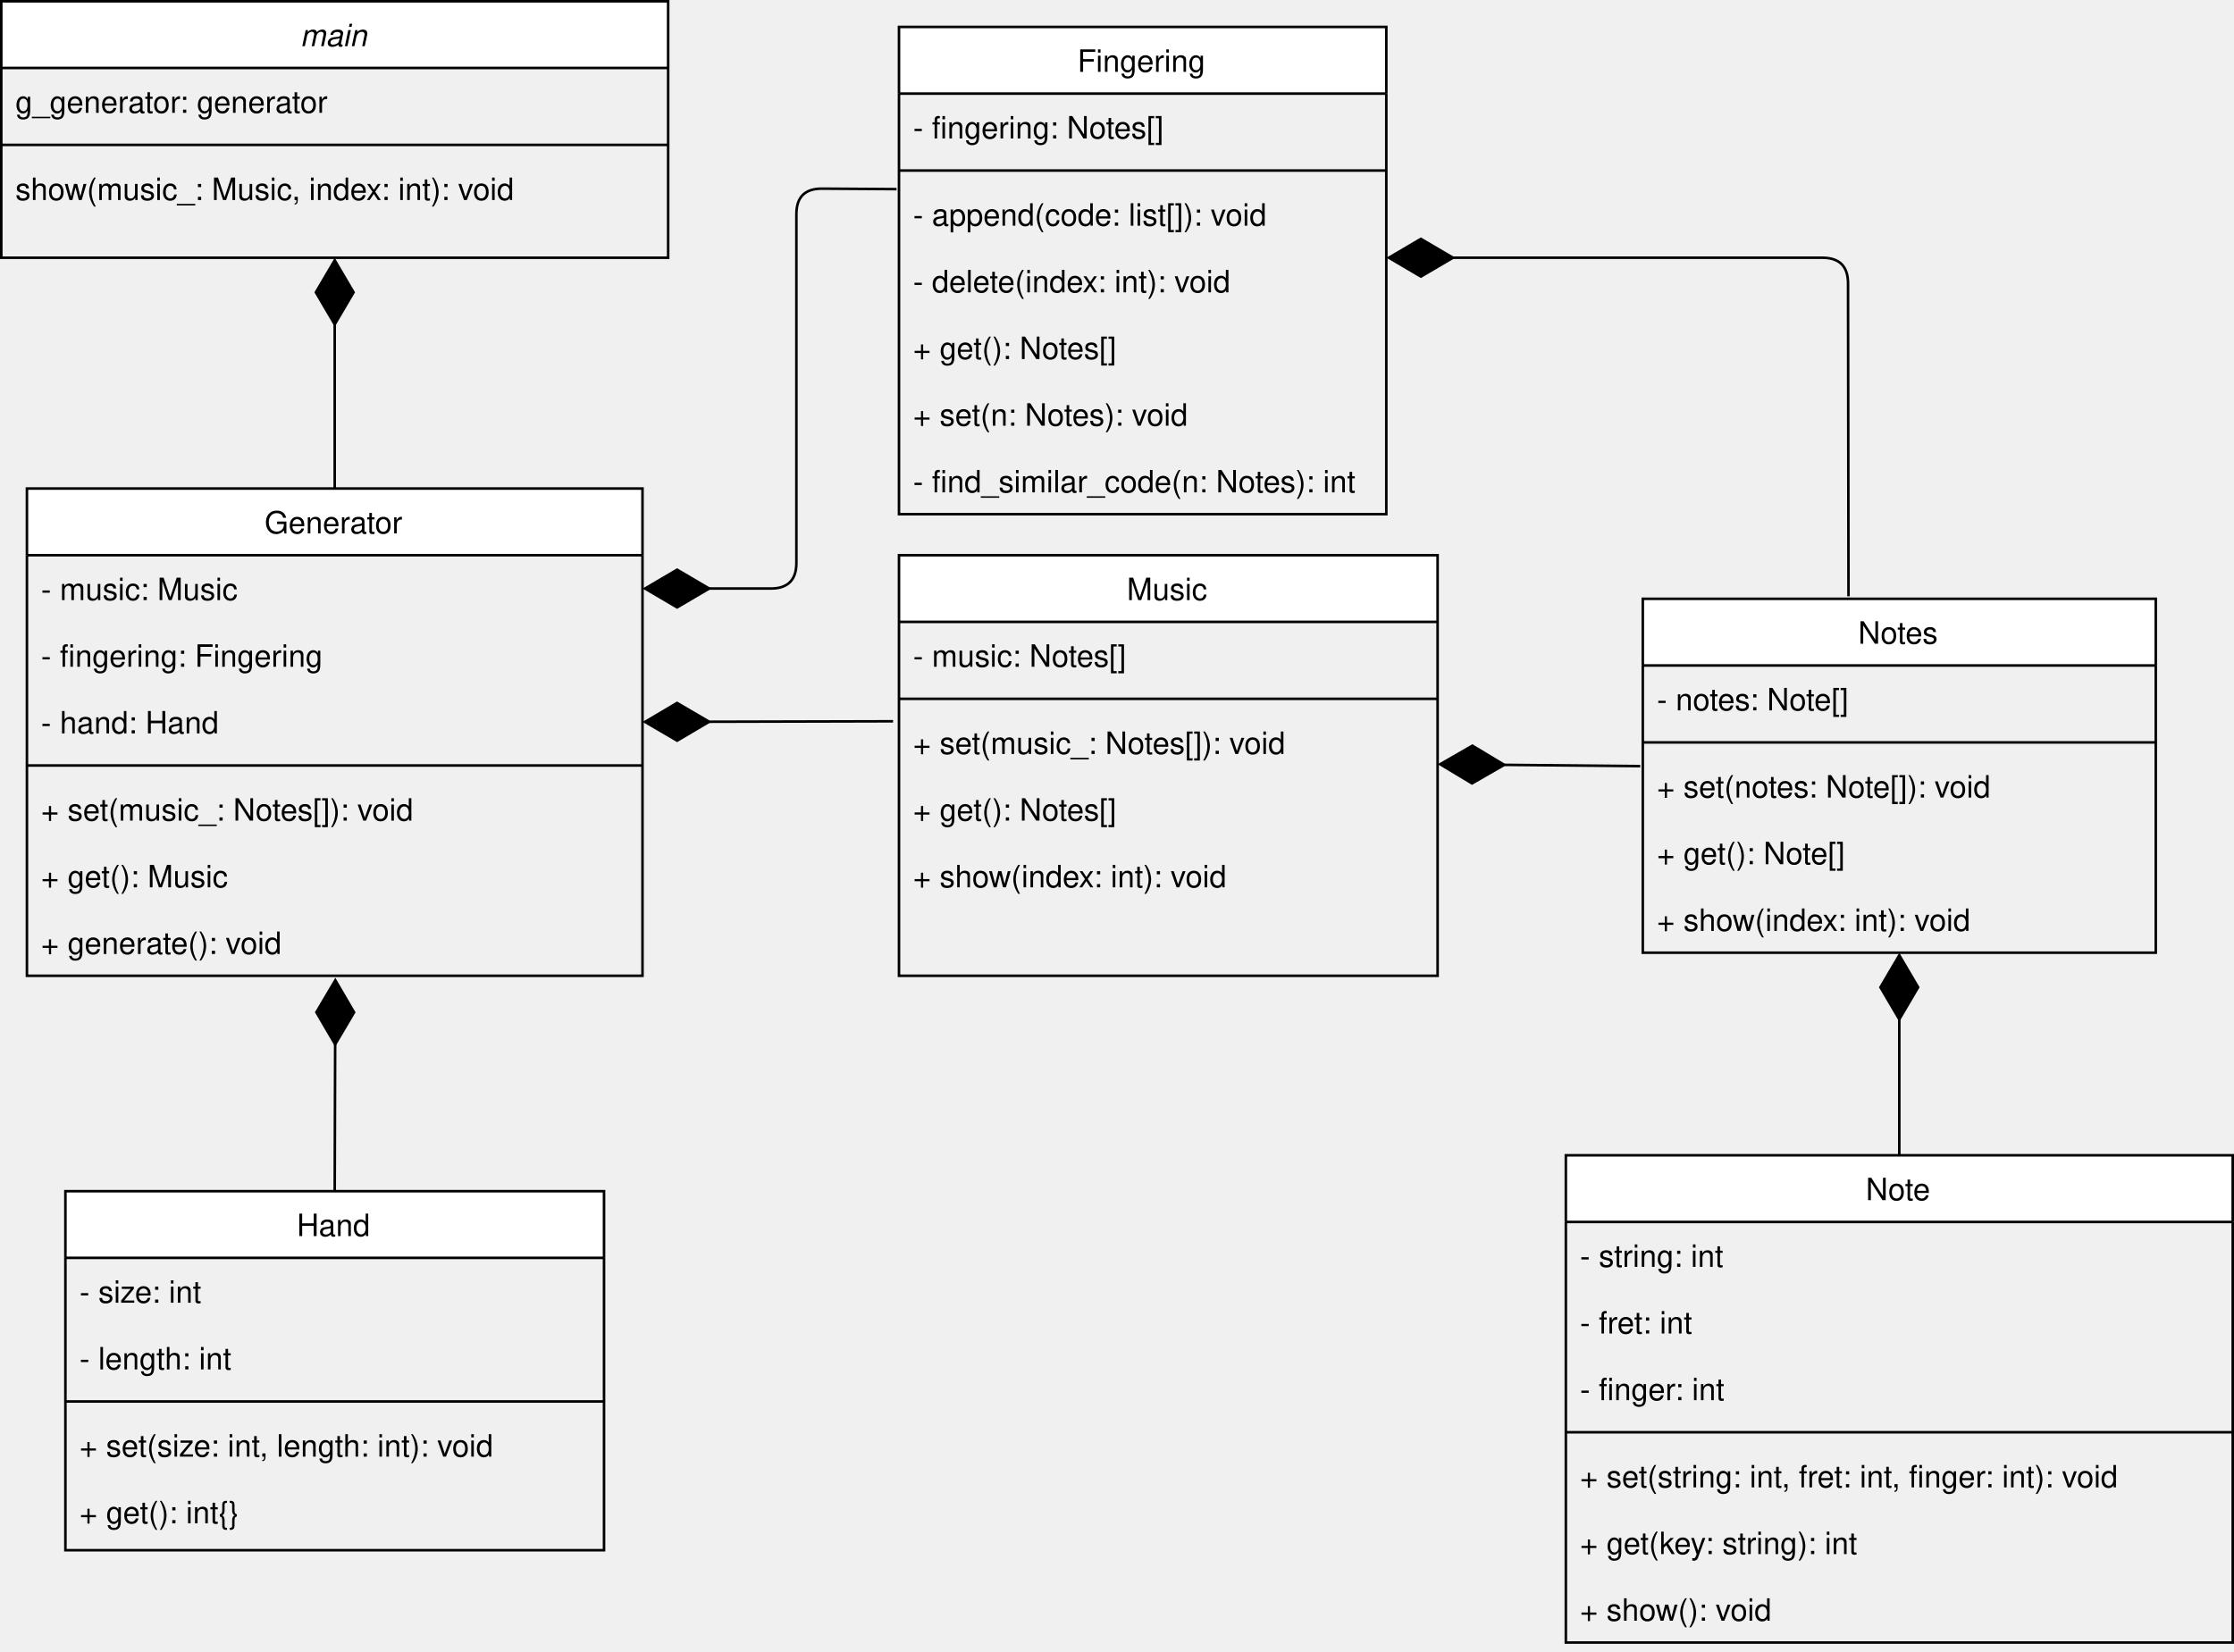
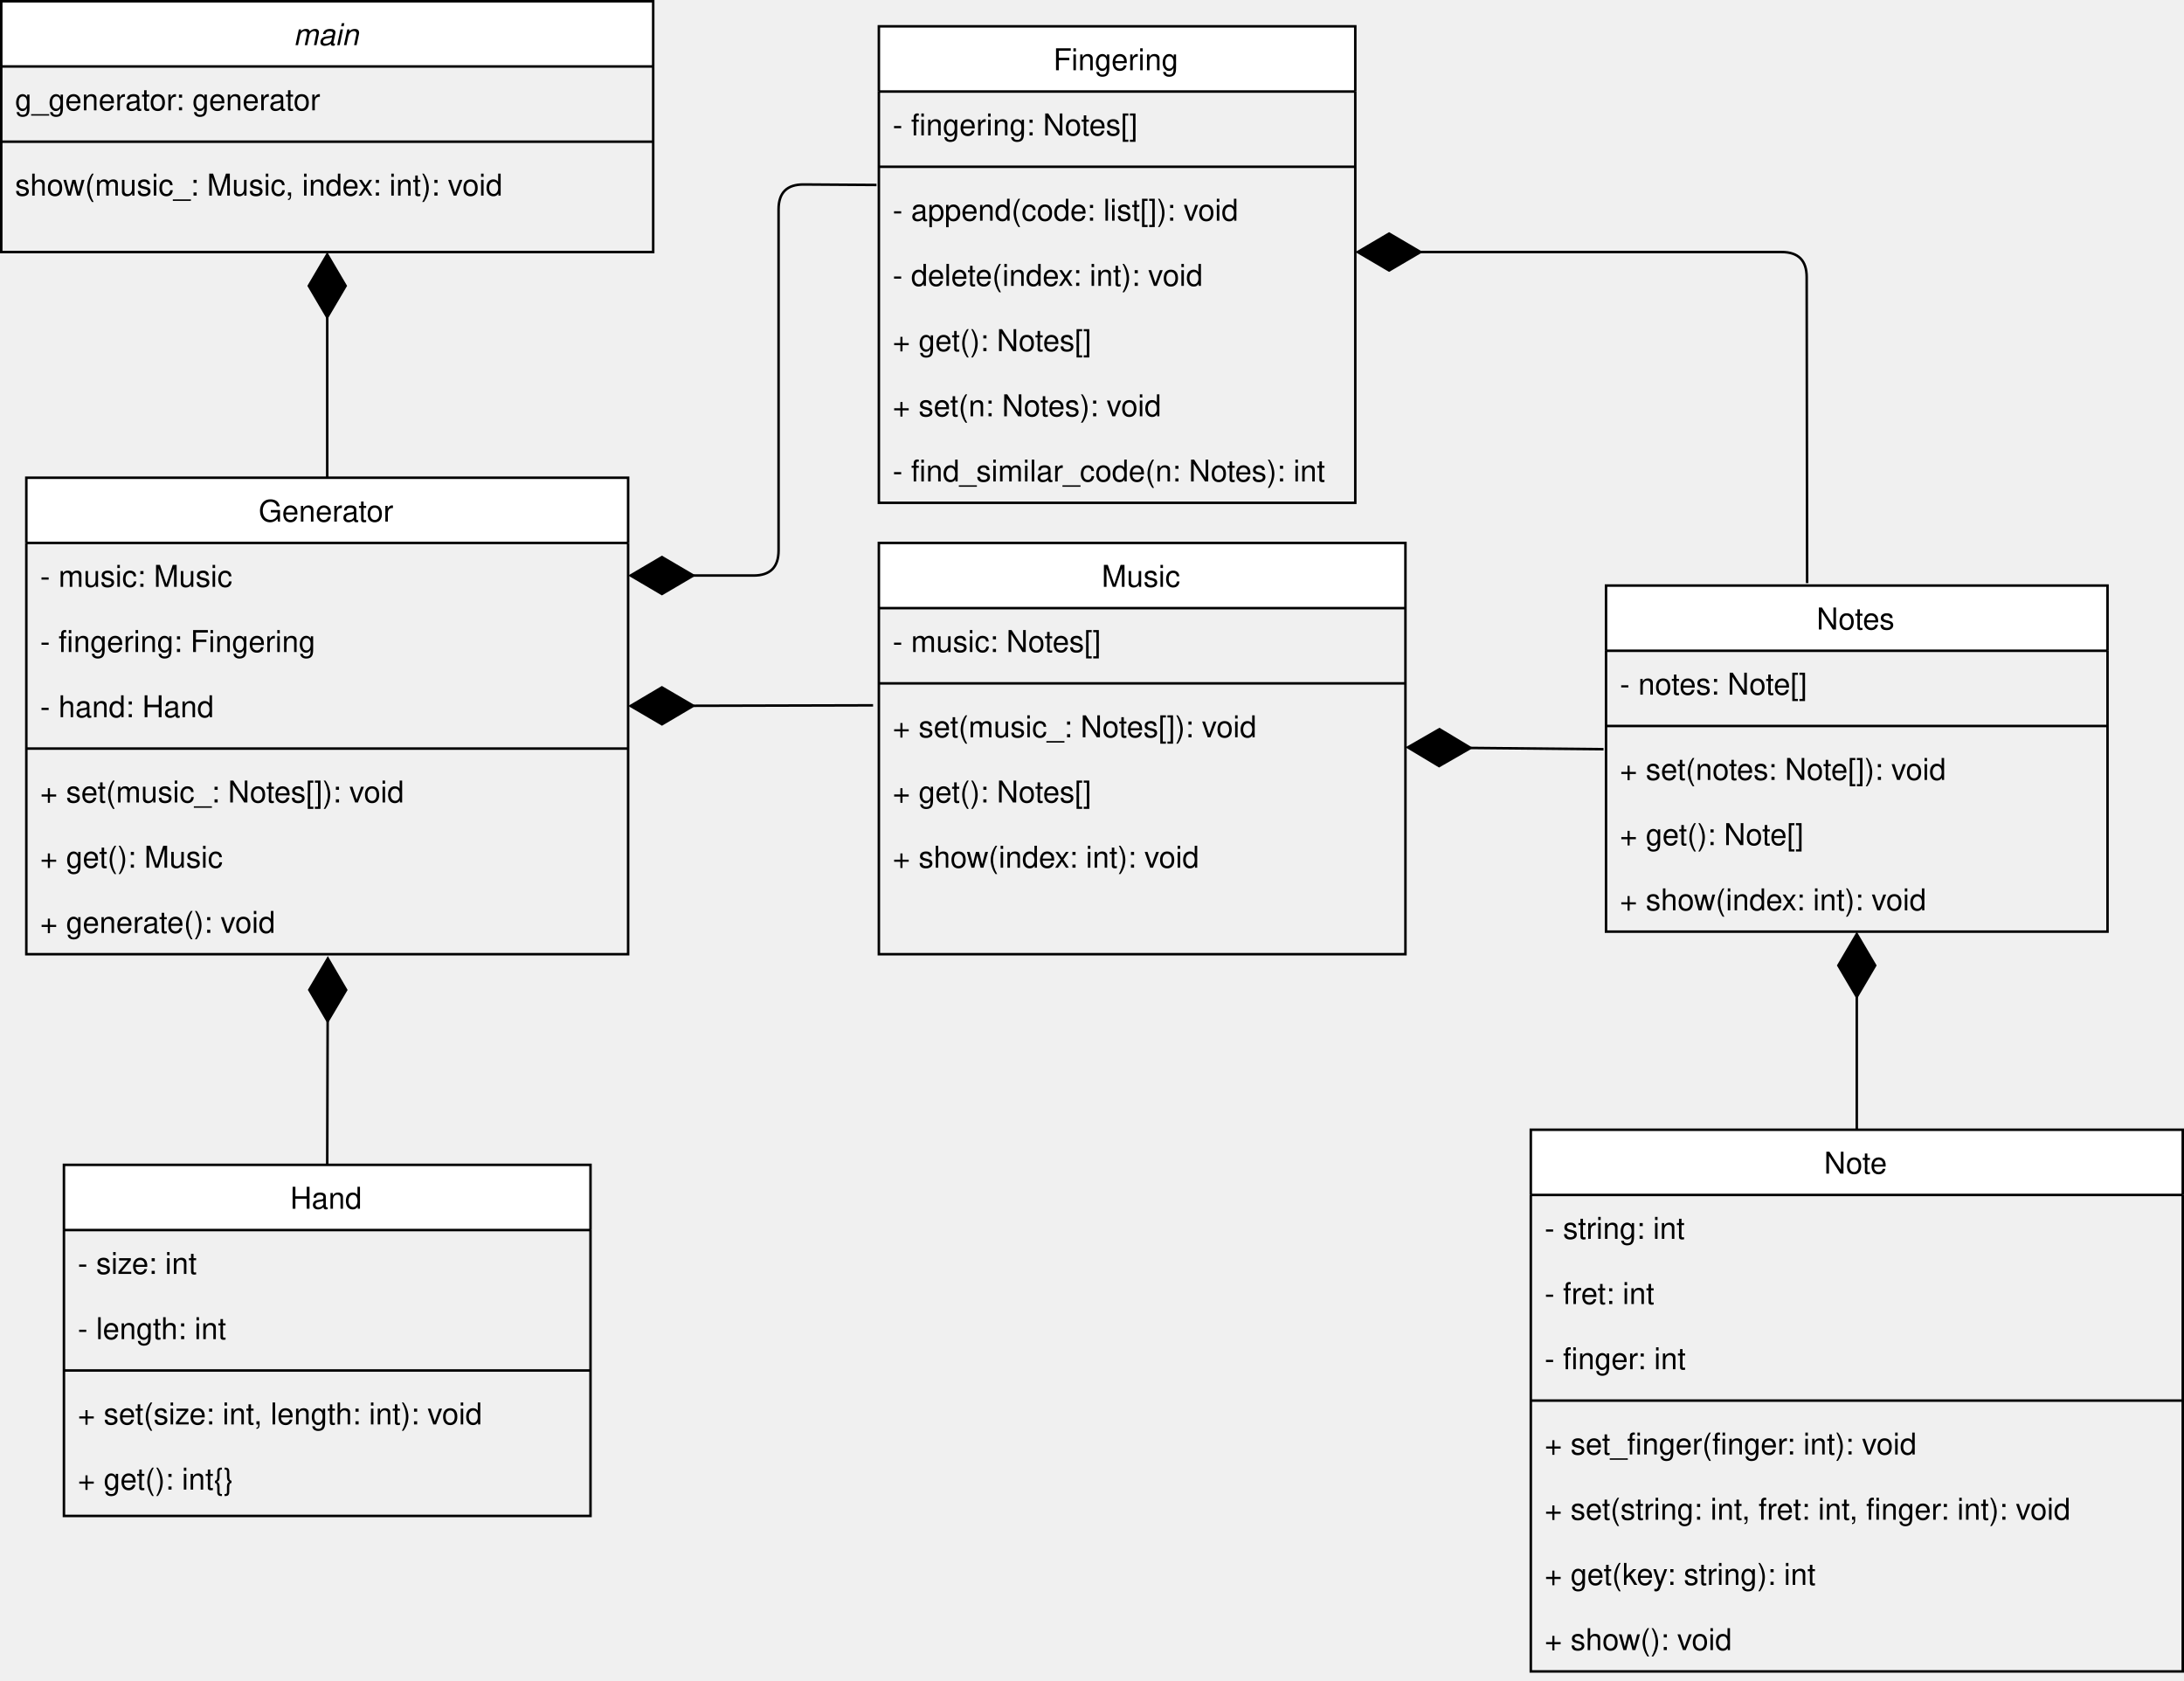
- <svg xmlns="http://www.w3.org/2000/svg" version="1.1" width="871px" height="644px" viewBox="-0.5 -0.5 871 644" content="&lt;mxfile host=&quot;app.diagrams.net&quot; modified=&quot;2021-05-16T10:58:00.648Z&quot; agent=&quot;5.0 (Windows NT 10.0; Win64; x64) AppleWebKit/537.36 (KHTML, like Gecko) Chrome/90.0.443.212 Safari/537.36&quot; etag=&quot;gQz9Ncf323_GY7xOwYdO&quot; version=&quot;14.6.13&quot; type=&quot;device&quot;&gt;&lt;diagram id=&quot;C5RBs43oDa-KdzZeNtuy&quot; name=&quot;Page-1&quot;&gt;7V1bc9o4FP41zLQPML5xewwkodsm3aRJc9mXjIMFuDEWaysB8utX8g3bOoAxtkkWdTpTJMuyre87R9/Rkd2a2p8uBo4+m1xiA1k1RTIWNfW0pihyV1LoP6xmGdRIWtOvGTumEdStKm7MdxQ2DGpfTQO5iYYEY4uYs2TlENs2GpJEne44eJ5sNsJW8qozfYy4ipuhbvG196ZBJn5tR2mv6r8hczwJryy3uv6RqR42Dp7EnegGnseq1LOa2ncwJv6v6aKPLDZ64bjc/7W8ty5eWoPv1+6/+u/ej9ufd3W/s/NdTokewUE2yd31+8vo/Nud9udhdnV+PZcGJ8/f68Ep0ptuvQbjNdVNO3hesgwH0Z2bU0u3aak3wja5CY7QIejpljm26e8hvTfk0Io35BCTjv9JcIDgGa0dTkzLuNCX+JU9gUv04UtY6k2wY77TbnWLHpJpBT3skIBKSivR4oadSaslWusgl7a5CodFjqoudJcEbYbYsvSZaz57N8yaTHVnbNo9TAiehh3hV9tARlCKcPYKxMEvEXPY+RnBCEBjo4EWMSoG4AwQniLiLGmT8GhoMctUeb6irdIK6iZxykpBpR6YyjjqO7rcL2pauj2mgxBdT1FT19P468nQ9SgiicvpFgXe1gnqsWF04ySkP2KPuqryqLkDTZscTcdPY2QjRyeYcu6E+ZmomCYvHX8SI6qFRmQtTd2ZPjTt8YXX5lRb1fwKnp9VYXruyPIoMjENA9kehYhOdJ9ljDczbNrEG6Bmj/6lw9iXGs1ak95Qn5blVZn+Zc0d0sc2ZRs1P3YdRCk8R4zGAOE2mvJ2wi2TOG7jVxrvOL0SQO+KqsahymFnmZ7TmZDpyjekDXILsFMKEesuRPKWAX1alzm0VR5tFUDW0p+RdYVdk5iY9e/4bVOIHwrUppIN1M7+mH6/u7o4tef3HfxgTV7IdevxZlJXOEzdCZ5/mb665vDJt9RL9puZAe2Kut2FX0tH6Kv/6w3TKwgjzoZ3K+MkUZoRtzjAf2KC3KwSQhISojgJ0W4mp3RVU3l2SJCEUDf4g/USQk5JCLXzISTEontpvbw2B9ets9vJnfTveXe8qMsdjqh1WrQ9snp+h/E28N1H6n1amQm3QUJA/CrN+3SFhCgcVEhCQKAWICFAS1V4tV9TegxURL6A9iqEw+4oQ8KhLNOFYeaVgw/zmML8VbjknLh2KnTJv8nPsz+XxvPdaCT/eDuXBtLgNVItnPWyOEAI/n3xleWM7rm0OVducwgHIZ2Q/JVLfq2VkuCQJJMhyd/S8kj+ZvNDrhrCMwyvDpnk99YiVvOLe9wTTGTNe4l+iGGlOSBFFaq/eFgh2Q/BWoDsh1GFloND2R9fP4wZrRAQOYCGlH9Z9gv65XDVaJvyF565AO1fFrKg9l8HrND+xQAMiv9qbZdD2IvRhfQ/wGq/kpTizay5ILmba8PAZ1rt57VE3SOoQx1D5IKOwO9stOEPuVMAjuR4t8PwHDmICDSLEPrVoskvIHlo0uFGjsBzVzzbnQPjCeVrjjccLwZUWdKyoVpWFg5Y5V2F49xE2ue9cZ836ePS/AURAZL81brrdQszLFx/QUsfVJ8SX4X73hlgtUL/DUbtyjpLZ1G7sNkckLYyOu/SbFbms7DfdJtHUMTpFWzsVwOBFOrvNsAOMEWn/e/jdJn3PV6g7lHkyGcSOTvTDpCZgyMBeJOlhewxuyEBaAGheqWAyiLVWgKsUMReUqoVNtN1W++82C7pe/u8/QpJmAPzKnNzMOjQXulU1pUNR7tXa58KXD9RSo7XUIO1L0MKwV+B4E8l5lSJF+CKBgn+fIm5z7QnT4UzObE9efBe0iPxP5Et76X5IW6V5n40XkyssjnRKvF5VBTI7iH+K0W2CefpJmwhyQMVXFISeO6g+ivFUxWJuhJgBTN1EK6lRXNi42xFSENSv1oLzvDOnNBPu4EKpd/KAhX8ZMb63dBeEIdECi4XrlAOrlpj5Rdc1qtgEZdX/65cFKfH4+TuccblGp8wBqK443orY7NV7xOhgywrL0LnFwiF7t8bViA8B2EtS/Zr8EqaPpsh2/gyxEaQxbFMOg5C9OeFGXipomLr5aN2hrOBLES14TG/VFUQwkBmrjSEwQAgQ2JOTLw5gIXi9WqRXfstFPYloxiywm7zwAtE7tXCC+92oprZeHLNqWnpzhObhyGoj3gbVA6kgVi+2km4lWHpnMquE/bBcloyTH2KbeN2YrIhpwfOTSvU1bQUBt5aUnGjhUkeGCx0vP3SYwAS+326iBeWYcGmjxc7iRUfoyvRwuo0rxSex2O1KcZ28aszRJswDYaD0NAfBR1u+sApMhJfbeeRh0JkB1k6Md/iJ24Mya+wZ2XR+7Ld4CZDAa+monr/KYOzVoThOupIybheU7uNZidFPX8kuM5yxOug68mwL+/gfJTkBCMbktLdwkqvdIUckw4PW+oqg6rhFp84VTetyx6CqnJq5aiZ3gmelaqRl4yCVqlSmmb4xPf+NA0pl6BbzB+uI1tA77rUkKQEwxuy0tzMcloomaZheB+n6cYdNYfgqZba6SS3c/JUk6SGonajP50ka2UGUexwJg5TVunLWLNA6WR/mI66+Z7T27wCYbMyIf8OCjWoKnUIMwxZThpGR83m/nPYYnEGtfH7UlsNKtz2chCD0lL+uqM1wu/h7mxT2kabkuQcNlUUjaE89ieYFxRJOfS8ELLhIAo6xU5NajdykrPV3tpVyRSE3m8vjYI7Rmd5lHfBPAPkx6YP2B6Cjp2iVHL0hmRIRlkui4qjx5sfZ+jvf3r1n++/Hh+u3qTZDbgD5KN5Q6mhSXEt4HnHdk5vmGJLgbN862Dsi1762NkVbuuoIH3bUeHr5NSrtLj6v+/85qv/QlA9+w8=&lt;/diagram&gt;&lt;/mxfile&gt;">
+ <svg xmlns="http://www.w3.org/2000/svg" version="1.1" width="871px" height="670px" viewBox="-0.5 -0.5 871 670" content="&lt;mxfile host=&quot;app.diagrams.net&quot; modified=&quot;2021-05-19T02:29:27.916Z&quot; agent=&quot;5.0 (Windows NT 10.0; Win64; x64) AppleWebKit/537.36 (KHTML, like Gecko) Chrome/90.0.443.212 Safari/537.36&quot; etag=&quot;GRfMUR5UB3LRbcNTRHcA&quot; version=&quot;14.6.13&quot; type=&quot;device&quot;&gt;&lt;diagram id=&quot;C5RBs43oDa-KdzZeNtuy&quot; name=&quot;Page-1&quot;&gt;7V1Zc5s8FP01mUkf7GHz9hg7S5utSZNm+V4yxMg2DUYuKImdX/9JbAZ0TTABnMbqdKaWEAJ0zr0690rQHXUwnR85+mxyhg1k7SiSMd9R93cURe5JCv2H1SyCGklr+TVjxzSCumXFlfmGwoZB7bNpIDfRkGBsEXOWrBxi20ZDkqjTHQe/JpuNsJW86kwfI67iaqhbfO2taZCJX9tVOsv678gcT8Iry+2ef2Sqh42DJ3EnuoFfY1XqwY46cDAm/q/pfIAsNnrhuNz+WNxap0/to+NL96/+u39yfX7T8Ds7XOeU6BEcZJPCXb89jQ6/32h/7mYXh5ev0tHe43EjOEV60a3nYLymumkHz0sW4SC6r+bU0m1a6o+wTa6CI3QI+rpljm36e0jvDTm04gU5xKTjvxccIHhGa4cT0zJO9QV+Zk/gEn34FJb6E+yYb7Rb3aKHZFpBDzskoJLSTrS4YmfSaonWOsilbS7CYZGjqlPdJUGbIbYsfeaaj94NsyZT3Rmbdh8TgqdhR/jZNpARlCKcvQJx8FPEHHZ+TjAC0NhooHmMigE4RwhPEXEWtEl4NLSYRar8uqSt0g7qJnHKSkGlHpjKOOo7utwvalq6PaaDEF1PUVPX0/jrydD1KCKJy+kWBd7WCeqzYXTjJKQ/Yo+6rPKouQZNWxxNxw9jZCNHJ5hybo/5maiYJi8dfxIjqoVGZCVN3Zk+NO3xqddmX1vW/Aqen1Vheu7I8igyMQ0D2R6FiE50n2WMNzNs2sQboFaf/qXDOJCarZ0WvaEBLcvLMv3LmjtkgG3KNmp+7DqIUvgVMRoDhMs05fcJt0ji+B6/0njH6ZUAel1UNQ5VDjvL9JzOhEyXviFtkO8AO6UQse5CJK8Z0PsNmUNb5dFWAWQt/RFZF9g1iYlZ/47fNoX4pkBtKflA7X4c0+Obi9N9+/W2i++syRO5bN9fTRoKh6k7wa+702fXHD74lnrGfjMzoF1Rtzv3a+kIffN/vWB6BWHE+fBu55wkKjPiNgf4OSbIzSshJCEhypMQnVZySlc1lWeHBEkINcMfrJYQckpCqN1PISHmvTPr6bl1dNk+uJ7cSH8Pe+N5Q+5yRG3Qou2R1fM7jLeB795S79POTbgMCQHxqzLv0xMSonRQIQkBgVqChAAtVeHV/o7SZ6AisgvaqxAO66MMCYeqTBeGmVcOPsxjCvM34ZIL4tqt0SX/JucHf86Mx5vRSD55OZSOpKPnSLVw1sviACH4P4qvLOd0z5XNuXKHQzgI6YTkr13ya+2UBIckmQxJ/rZWRPK3Wp8yawjPMLw6ZJLfy0Us5xd3uyeYyJo/JPohhlXmgBRVqP7yYYVkPwRrCbIfRhVKB4eyP54/jBmtEBAFgIaUf1X2C/rlMGv0nvIXnrkE7V8VsqD2XwWs0P7lAAyK/3ptl0PYi9GF9N9Atl9JSvFW7rUgOYMdXyPbz2uJhkdQhzqGyAVtgd/JtOFPuVMAjuR4t8PwHDmICDTLEPr1osknkDw06XAjR+C5Lp6d7obxhNZrtjccLwdUWdLyoVpCON59WBh76MdfTf0pk7OT/gk6/rNayiPy4Fvqbspgv76i5+DLi/x6gr5W4wWy+cu0CyeYBvysO+Bd99dnQgUGr27aja9MwLG0zBNa+KD6lPgmpum1AW7n9OiVZWeUVZbOsjPCZgtA2qtx9yXsvfnV9u+6zSMo8jE1vMChBkI4jLM6gMGDS7HhGurXzcfIvO/xEjIeRbZ8JpHzM20DK7BwxAdvprWQPWY3JAAtISVTK6CyWFKvAFYoM1PRkjpspqu2WHqxXdL3Dnj7FZKwAOZ1rsHCoEN74lOr62w4Ov2dzr7A9R9aeuU11NHKl16F4K9B8KcWYFUJCAc1SPD3Cgn+f2nvpQqv2MX2XsJ7hrfE/0S2/CHND3GrMvej8WJiuWoXZYkPo6JA9gPiv1ZkW/B67IQlkjxQwZSSwHMN1V8rnqpYkK0AVnBFFsK1smhObJCuCWlI6tdrwTnejRT6aT1QofXVqkAFP42yete7F8QhsQRXCFdoWbVeY+UTLqtVsIjL638nMorT43Fybzvjco1fMAaiuO16+ybbqj8SoYMsqy5C5xOEQvd/GFYgPAdhrUr2a3AmTZ/NkG3sDrERrOJYJh0HIfqLwgy8PFOz9fJRO8PZQBai2nCbX54rCWFgZa4yhMEAIMfCnJh4CwALxev1Irvymzfsi1UxZIXdFoEXiNzrhRfe7UQ1s/HgmlPT0p0HNg9DUG/xNqgCSAOxfL2TcDtH6pzKrj32YXpaMkx9im3jemKyIacHDk0r1NW0FAbeWlJxo7lJ7hgsdLz90n0AEvu9P48XFmHBpo8XO4kV76Mr0cLyNK8UnsdjlRVju/jZGaIsTIPhIDT0R0GHWR+yRUbi6/w88lCI7CBLJ+ZL/MTMkPwCe1YWvRfdC24yFPBqKqr3nzI4a0kYrqOulIzrNbXXbHVT1PNHguusQLwOup4c+/I2zkdJTjCyKSm9d1jplS6QY9LhYamuKqgabvGJUzUrL7sJqsqpzFErvRM8L1UjLxkFrVKtNM3xKfeP0zSkXIJuMX+4imwBvRtSU5ISDG/KSiub5bRQMU3D8D5O08wdNZvgqZba6SR3CvJUk6SmovaiP90ka2UGUexwLg5TVumLWLNA6eR/mK6afc/pbV6BsFmakH8HpRpUnTqEGYYsJw2jq+Zz/wVssTyDyvyO2LsGFW572YhBaSl/3dWa4XeP17YpLdOmJLmATZVFY2gd+x+YFxRJ2fS8ELJhIwo6xU5N6jQLkrPdeberiikIvd9eGQXXjM6KKO+SeQbIj6wPFW+Cjt2yVHL0hmRIRlmuioqj+6uTA/Tzv37j/O3X/d3FizS7AneAfDZvKDU1Ka4FPO/YqdEbfnb2RS99rO0K3+uoJH3bVeHrFNSrtLj8Pw795sv/KlI9+B8=&lt;/diagram&gt;&lt;/mxfile&gt;">
  <defs>
    <clipPath id="mx-clip-4-31-252-26-0">
      <rect x="4" y="31" width="252" height="26" />
    </clipPath>
    <clipPath id="mx-clip-4-65-252-26-0">
      <rect x="4" y="65" width="252" height="26" />
    </clipPath>
    <clipPath id="mx-clip-644-264-192-26-0">
      <rect x="644" y="264" width="192" height="26" />
    </clipPath>
    <clipPath id="mx-clip-644-298-192-26-0">
      <rect x="644" y="298" width="192" height="26" />
    </clipPath>
    <clipPath id="mx-clip-644-324-192-26-0">
      <rect x="644" y="324" width="192" height="26" />
    </clipPath>
    <clipPath id="mx-clip-644-350-192-26-0">
      <rect x="644" y="350" width="192" height="26" />
    </clipPath>
    <clipPath id="mx-clip-354-247-202-26-0">
      <rect x="354" y="247" width="202" height="26" />
    </clipPath>
    <clipPath id="mx-clip-354-281-202-26-0">
      <rect x="354" y="281" width="202" height="26" />
    </clipPath>
    <clipPath id="mx-clip-354-307-202-26-0">
      <rect x="354" y="307" width="202" height="26" />
    </clipPath>
    <clipPath id="mx-clip-354-333-202-26-0">
      <rect x="354" y="333" width="202" height="26" />
    </clipPath>
    <clipPath id="mx-clip-614-481-252-26-0">
      <rect x="614" y="481" width="252" height="26" />
    </clipPath>
    <clipPath id="mx-clip-614-507-252-26-0">
      <rect x="614" y="507" width="252" height="26" />
    </clipPath>
    <clipPath id="mx-clip-614-533-252-26-0">
      <rect x="614" y="533" width="252" height="26" />
    </clipPath>
    <clipPath id="mx-clip-614-567-252-26-0">
      <rect x="614" y="567" width="252" height="26" />
    </clipPath>
    <clipPath id="mx-clip-614-593-252-26-0">
      <rect x="614" y="593" width="252" height="26" />
    </clipPath>
    <clipPath id="mx-clip-614-619-252-26-0">
      <rect x="614" y="619" width="252" height="26" />
+     </clipPath>
+     <clipPath id="mx-clip-614-645-252-26-0">
+       <rect x="614" y="645" width="252" height="26" />
    </clipPath>
    <clipPath id="mx-clip-29-495-202-26-0">
      <rect x="29" y="495" width="202" height="26" />
    </clipPath>
    <clipPath id="mx-clip-29-521-202-26-0">
      <rect x="29" y="521" width="202" height="26" />
    </clipPath>
    <clipPath id="mx-clip-29-555-202-26-0">
      <rect x="29" y="555" width="202" height="26" />
    </clipPath>
    <clipPath id="mx-clip-29-581-202-26-0">
      <rect x="29" y="581" width="202" height="26" />
    </clipPath>
    <clipPath id="mx-clip-14-221-232-26-0">
      <rect x="14" y="221" width="232" height="26" />
    </clipPath>
    <clipPath id="mx-clip-14-247-232-26-0">
      <rect x="14" y="247" width="232" height="26" />
    </clipPath>
    <clipPath id="mx-clip-14-273-232-26-0">
      <rect x="14" y="273" width="232" height="26" />
    </clipPath>
    <clipPath id="mx-clip-14-307-232-26-0">
      <rect x="14" y="307" width="232" height="26" />
    </clipPath>
    <clipPath id="mx-clip-14-333-232-26-0">
      <rect x="14" y="333" width="232" height="26" />
    </clipPath>
    <clipPath id="mx-clip-14-359-232-26-0">
      <rect x="14" y="359" width="232" height="26" />
    </clipPath>
    <clipPath id="mx-clip-354-41-182-26-0">
      <rect x="354" y="41" width="182" height="26" />
    </clipPath>
    <clipPath id="mx-clip-354-75-182-26-0">
      <rect x="354" y="75" width="182" height="26" />
    </clipPath>
    <clipPath id="mx-clip-354-101-182-26-0">
      <rect x="354" y="101" width="182" height="26" />
    </clipPath>
    <clipPath id="mx-clip-354-127-182-26-0">
      <rect x="354" y="127" width="182" height="26" />
    </clipPath>
    <clipPath id="mx-clip-354-153-182-26-0">
      <rect x="354" y="153" width="182" height="26" />
    </clipPath>
    <clipPath id="mx-clip-354-179-182-26-0">
      <rect x="354" y="179" width="182" height="26" />
    </clipPath>
  </defs>
  <g>
    <path d="M 0 26 L 0 0 L 260 0 L 260 26" fill="#ffffff" stroke="#000000" stroke-miterlimit="10" pointer-events="all" />
    <path d="M 0 26 L 0 100 L 260 100 L 260 26" fill="none" stroke="#000000" stroke-miterlimit="10" pointer-events="none" />
    <path d="M 0 26 L 260 26" fill="none" stroke="#000000" stroke-miterlimit="10" pointer-events="none" />
    <g fill="#000000" font-family="Helvetica" font-style="italic" pointer-events="none" text-anchor="middle" font-size="12px">
      <text x="129.5" y="17.5">main</text>
    </g>
    <g fill="#000000" font-family="Helvetica" pointer-events="none" clip-path="url(#mx-clip-4-31-252-26-0)" font-size="12px">
      <text x="5.5" y="43.5">g_generator: generator</text>
    </g>
    <path d="M 0 56 L 260 56" fill="none" stroke="#000000" stroke-miterlimit="10" pointer-events="none" />
    <g fill="#000000" font-family="Helvetica" pointer-events="none" clip-path="url(#mx-clip-4-65-252-26-0)" font-size="12px">
      <text x="5.5" y="77.5">show(music_: Music, index: int): void</text>
    </g>
    <path d="M 640 259 L 640 233 L 840 233 L 840 259" fill="#ffffff" stroke="#000000" stroke-miterlimit="10" pointer-events="none" />
    <path d="M 640 259 L 640 371 L 840 371 L 840 259" fill="none" stroke="#000000" stroke-miterlimit="10" pointer-events="none" />
    <path d="M 640 259 L 840 259" fill="none" stroke="#000000" stroke-miterlimit="10" pointer-events="none" />
    <g fill="#000000" font-family="Helvetica" pointer-events="none" text-anchor="middle" font-size="12px">
      <text x="739.5" y="250.5">Notes</text>
    </g>
    <g fill="#000000" font-family="Helvetica" pointer-events="none" clip-path="url(#mx-clip-644-264-192-26-0)" font-size="12px">
      <text x="645.5" y="276.5">- notes: Note[]</text>
    </g>
    <path d="M 640 289 L 840 289" fill="none" stroke="#000000" stroke-miterlimit="10" pointer-events="none" />
    <g fill="#000000" font-family="Helvetica" pointer-events="none" clip-path="url(#mx-clip-644-298-192-26-0)" font-size="12px">
      <text x="645.5" y="310.5">+ set(notes: Note[]): void</text>
    </g>
    <g fill="#000000" font-family="Helvetica" pointer-events="none" clip-path="url(#mx-clip-644-324-192-26-0)" font-size="12px">
      <text x="645.5" y="336.5">+ get(): Note[]</text>
    </g>
    <g fill="#000000" font-family="Helvetica" pointer-events="none" clip-path="url(#mx-clip-644-350-192-26-0)" font-size="12px">
      <text x="645.5" y="362.5">+ show(index: int): void</text>
    </g>
    <path d="M 350 242 L 350 216 L 560 216 L 560 242" fill="#ffffff" stroke="#000000" stroke-miterlimit="10" pointer-events="none" />
    <path d="M 350 242 L 350 380 L 560 380 L 560 242" fill="none" stroke="#000000" stroke-miterlimit="10" pointer-events="none" />
    <path d="M 350 242 L 560 242" fill="none" stroke="#000000" stroke-miterlimit="10" pointer-events="none" />
    <g fill="#000000" font-family="Helvetica" pointer-events="none" text-anchor="middle" font-size="12px">
      <text x="454.5" y="233.5">Music</text>
    </g>
    <g fill="#000000" font-family="Helvetica" pointer-events="none" clip-path="url(#mx-clip-354-247-202-26-0)" font-size="12px">
      <text x="355.5" y="259.5">- music: Notes[]</text>
    </g>
    <path d="M 350 272 L 560 272" fill="none" stroke="#000000" stroke-miterlimit="10" pointer-events="none" />
    <g fill="#000000" font-family="Helvetica" pointer-events="none" clip-path="url(#mx-clip-354-281-202-26-0)" font-size="12px">
      <text x="355.5" y="293.5">+ set(music_: Notes[]): void</text>
    </g>
    <g fill="#000000" font-family="Helvetica" pointer-events="none" clip-path="url(#mx-clip-354-307-202-26-0)" font-size="12px">
      <text x="355.5" y="319.5">+ get(): Notes[]</text>
    </g>
    <g fill="#000000" font-family="Helvetica" pointer-events="none" clip-path="url(#mx-clip-354-333-202-26-0)" font-size="12px">
      <text x="355.5" y="345.5">+ show(index: int): void</text>
    </g>
    <path d="M 610 476 L 610 450 L 870 450 L 870 476" fill="#ffffff" stroke="#000000" stroke-miterlimit="10" pointer-events="none" />
-     <path d="M 610 476 L 610 640 L 870 640 L 870 476" fill="none" stroke="#000000" stroke-miterlimit="10" pointer-events="none" />
+     <path d="M 610 476 L 610 666 L 870 666 L 870 476" fill="none" stroke="#000000" stroke-miterlimit="10" pointer-events="none" />
    <path d="M 610 476 L 870 476" fill="none" stroke="#000000" stroke-miterlimit="10" pointer-events="none" />
    <g fill="#000000" font-family="Helvetica" pointer-events="none" text-anchor="middle" font-size="12px">
      <text x="739.5" y="467.5">Note</text>
    </g>
    <g fill="#000000" font-family="Helvetica" pointer-events="none" clip-path="url(#mx-clip-614-481-252-26-0)" font-size="12px">
      <text x="615.5" y="493.5">- string: int</text>
    </g>
    <g fill="#000000" font-family="Helvetica" pointer-events="none" clip-path="url(#mx-clip-614-507-252-26-0)" font-size="12px">
      <text x="615.5" y="519.5">- fret: int</text>
    </g>
    <g fill="#000000" font-family="Helvetica" pointer-events="none" clip-path="url(#mx-clip-614-533-252-26-0)" font-size="12px">
      <text x="615.5" y="545.5">- finger: int</text>
    </g>
    <path d="M 610 558 L 870 558" fill="none" stroke="#000000" stroke-miterlimit="10" pointer-events="none" />
    <g fill="#000000" font-family="Helvetica" pointer-events="none" clip-path="url(#mx-clip-614-567-252-26-0)" font-size="12px">
-       <text x="615.5" y="579.5">+ set(string: int, fret: int, finger: int): void</text>
+       <text x="615.5" y="579.5">+ set_finger(finger: int): void</text>
    </g>
    <g fill="#000000" font-family="Helvetica" pointer-events="none" clip-path="url(#mx-clip-614-593-252-26-0)" font-size="12px">
-       <text x="615.5" y="605.5">+ get(key: string): int</text>
+       <text x="615.5" y="605.5">+ set(string: int, fret: int, finger: int): void</text>
    </g>
    <g fill="#000000" font-family="Helvetica" pointer-events="none" clip-path="url(#mx-clip-614-619-252-26-0)" font-size="12px">
-       <text x="615.5" y="631.5">+ show(): void</text>
+       <text x="615.5" y="631.5">+ get(key: string): int</text>
+     </g>
+     <g fill="#000000" font-family="Helvetica" pointer-events="none" clip-path="url(#mx-clip-614-645-252-26-0)" font-size="12px">
+       <text x="615.5" y="657.5">+ show(): void</text>
    </g>
    <path d="M 25 490 L 25 464 L 235 464 L 235 490" fill="#ffffff" stroke="#000000" stroke-miterlimit="10" pointer-events="none" />
    <path d="M 25 490 L 25 604 L 235 604 L 235 490" fill="none" stroke="#000000" stroke-miterlimit="10" pointer-events="none" />
    <path d="M 25 490 L 235 490" fill="none" stroke="#000000" stroke-miterlimit="10" pointer-events="none" />
    <g fill="#000000" font-family="Helvetica" pointer-events="none" text-anchor="middle" font-size="12px">
      <text x="129.5" y="481.5">Hand</text>
    </g>
    <g fill="#000000" font-family="Helvetica" pointer-events="none" clip-path="url(#mx-clip-29-495-202-26-0)" font-size="12px">
      <text x="30.5" y="507.5">- size: int</text>
    </g>
    <g fill="#000000" font-family="Helvetica" pointer-events="none" clip-path="url(#mx-clip-29-521-202-26-0)" font-size="12px">
      <text x="30.5" y="533.5">- length: int</text>
    </g>
    <path d="M 25 546 L 235 546" fill="none" stroke="#000000" stroke-miterlimit="10" pointer-events="none" />
    <g fill="#000000" font-family="Helvetica" pointer-events="none" clip-path="url(#mx-clip-29-555-202-26-0)" font-size="12px">
      <text x="30.5" y="567.5">+ set(size: int, length: int): void</text>
    </g>
    <g fill="#000000" font-family="Helvetica" pointer-events="none" clip-path="url(#mx-clip-29-581-202-26-0)" font-size="12px">
      <text x="30.5" y="593.5">+ get(): int{}</text>
    </g>
    <path d="M 10 216 L 10 190 L 250 190 L 250 216" fill="#ffffff" stroke="#000000" stroke-miterlimit="10" pointer-events="none" />
    <path d="M 10 216 L 10 380 L 250 380 L 250 216" fill="none" stroke="#000000" stroke-miterlimit="10" pointer-events="none" />
    <path d="M 10 216 L 250 216" fill="none" stroke="#000000" stroke-miterlimit="10" pointer-events="none" />
    <g fill="#000000" font-family="Helvetica" pointer-events="none" text-anchor="middle" font-size="12px">
      <text x="129.5" y="207.5">Generator</text>
    </g>
    <g fill="#000000" font-family="Helvetica" pointer-events="none" clip-path="url(#mx-clip-14-221-232-26-0)" font-size="12px">
      <text x="15.5" y="233.5">- music: Music</text>
    </g>
    <g fill="#000000" font-family="Helvetica" pointer-events="none" clip-path="url(#mx-clip-14-247-232-26-0)" font-size="12px">
      <text x="15.5" y="259.5">- fingering: Fingering</text>
    </g>
    <g fill="#000000" font-family="Helvetica" pointer-events="none" clip-path="url(#mx-clip-14-273-232-26-0)" font-size="12px">
      <text x="15.5" y="285.5">- hand: Hand</text>
    </g>
    <path d="M 10 298 L 250 298" fill="none" stroke="#000000" stroke-miterlimit="10" pointer-events="none" />
    <g fill="#000000" font-family="Helvetica" pointer-events="none" clip-path="url(#mx-clip-14-307-232-26-0)" font-size="12px">
      <text x="15.5" y="319.5">+ set(music_: Notes[]): void</text>
    </g>
    <g fill="#000000" font-family="Helvetica" pointer-events="none" clip-path="url(#mx-clip-14-333-232-26-0)" font-size="12px">
      <text x="15.5" y="345.5">+ get(): Music</text>
    </g>
    <g fill="#000000" font-family="Helvetica" pointer-events="none" clip-path="url(#mx-clip-14-359-232-26-0)" font-size="12px">
      <text x="15.5" y="371.5">+ generate(): void</text>
    </g>
    <path d="M 350 36 L 350 10 L 540 10 L 540 36" fill="#ffffff" stroke="#000000" stroke-miterlimit="10" pointer-events="none" />
    <path d="M 350 36 L 350 200 L 540 200 L 540 36" fill="none" stroke="#000000" stroke-miterlimit="10" pointer-events="none" />
    <path d="M 350 36 L 540 36" fill="none" stroke="#000000" stroke-miterlimit="10" pointer-events="none" />
    <g fill="#000000" font-family="Helvetica" pointer-events="none" text-anchor="middle" font-size="12px">
      <text x="444.5" y="27.5">Fingering</text>
    </g>
    <g fill="#000000" font-family="Helvetica" pointer-events="none" clip-path="url(#mx-clip-354-41-182-26-0)" font-size="12px">
      <text x="355.5" y="53.5">- fingering: Notes[]</text>
    </g>
    <path d="M 350 66 L 540 66" fill="none" stroke="#000000" stroke-miterlimit="10" pointer-events="none" />
    <g fill="#000000" font-family="Helvetica" pointer-events="none" clip-path="url(#mx-clip-354-75-182-26-0)" font-size="12px">
      <text x="355.5" y="87.5">- append(code: list[]): void</text>
    </g>
    <g fill="#000000" font-family="Helvetica" pointer-events="none" clip-path="url(#mx-clip-354-101-182-26-0)" font-size="12px">
      <text x="355.5" y="113.5">- delete(index: int): void</text>
    </g>
    <g fill="#000000" font-family="Helvetica" pointer-events="none" clip-path="url(#mx-clip-354-127-182-26-0)" font-size="12px">
      <text x="355.5" y="139.5">+ get(): Notes[]</text>
    </g>
    <g fill="#000000" font-family="Helvetica" pointer-events="none" clip-path="url(#mx-clip-354-153-182-26-0)" font-size="12px">
      <text x="355.5" y="165.5">+ set(n: Notes): void</text>
    </g>
    <g fill="#000000" font-family="Helvetica" pointer-events="none" clip-path="url(#mx-clip-354-179-182-26-0)" font-size="12px">
      <text x="355.5" y="191.5">- find_similar_code(n: Notes): int</text>
    </g>
    <path d="M 130 190 L 130 125.99" fill="none" stroke="#000000" stroke-miterlimit="10" pointer-events="none" />
    <path d="M 130 100.99 L 137.35 113.49 L 130 125.99 L 122.65 113.49 Z" fill="#000000" stroke="#000000" stroke-miterlimit="10" pointer-events="none" />
    <path d="M 130 464 L 130.17 406.74" fill="none" stroke="#000000" stroke-miterlimit="10" pointer-events="none" />
    <path d="M 130.24 381.74 L 137.55 394.26 L 130.17 406.74 L 122.85 394.22 Z" fill="#000000" stroke="#000000" stroke-miterlimit="10" pointer-events="none" />
    <path d="M 349.05 73.25 L 320 73.06 Q 310 73 310 83 L 310 219 Q 310 229 300 229 L 275.99 229" fill="none" stroke="#000000" stroke-miterlimit="10" pointer-events="none" />
    <path d="M 250.99 229 L 263.49 221.65 L 275.99 229 L 263.49 236.35 Z" fill="#000000" stroke="#000000" stroke-miterlimit="10" pointer-events="none" />
    <path d="M 347.69 280.76 L 275.99 280.94" fill="none" stroke="#000000" stroke-miterlimit="10" pointer-events="none" />
    <path d="M 250.99 281 L 263.47 273.61 L 275.99 280.94 L 263.5 288.32 Z" fill="#000000" stroke="#000000" stroke-miterlimit="10" pointer-events="none" />
    <path d="M 639 298.25 L 585.99 297.75" fill="none" stroke="#000000" stroke-miterlimit="10" pointer-events="none" />
    <path d="M 560.99 297.51 L 573.56 290.28 L 585.99 297.75 L 573.42 304.98 Z" fill="#000000" stroke="#000000" stroke-miterlimit="10" pointer-events="none" />
    <path d="M 740 450 L 740 396.99" fill="none" stroke="#000000" stroke-miterlimit="10" pointer-events="none" />
    <path d="M 740 371.99 L 747.35 384.49 L 740 396.99 L 732.65 384.49 Z" fill="#000000" stroke="#000000" stroke-miterlimit="10" pointer-events="none" />
    <path d="M 720.2 232.03 L 720.02 110 Q 720 100 710 100 L 565.99 100" fill="none" stroke="#000000" stroke-miterlimit="10" pointer-events="none" />
    <path d="M 540.99 100 L 553.49 92.65 L 565.99 100 L 553.49 107.35 Z" fill="#000000" stroke="#000000" stroke-miterlimit="10" pointer-events="none" />
  </g>
</svg>
